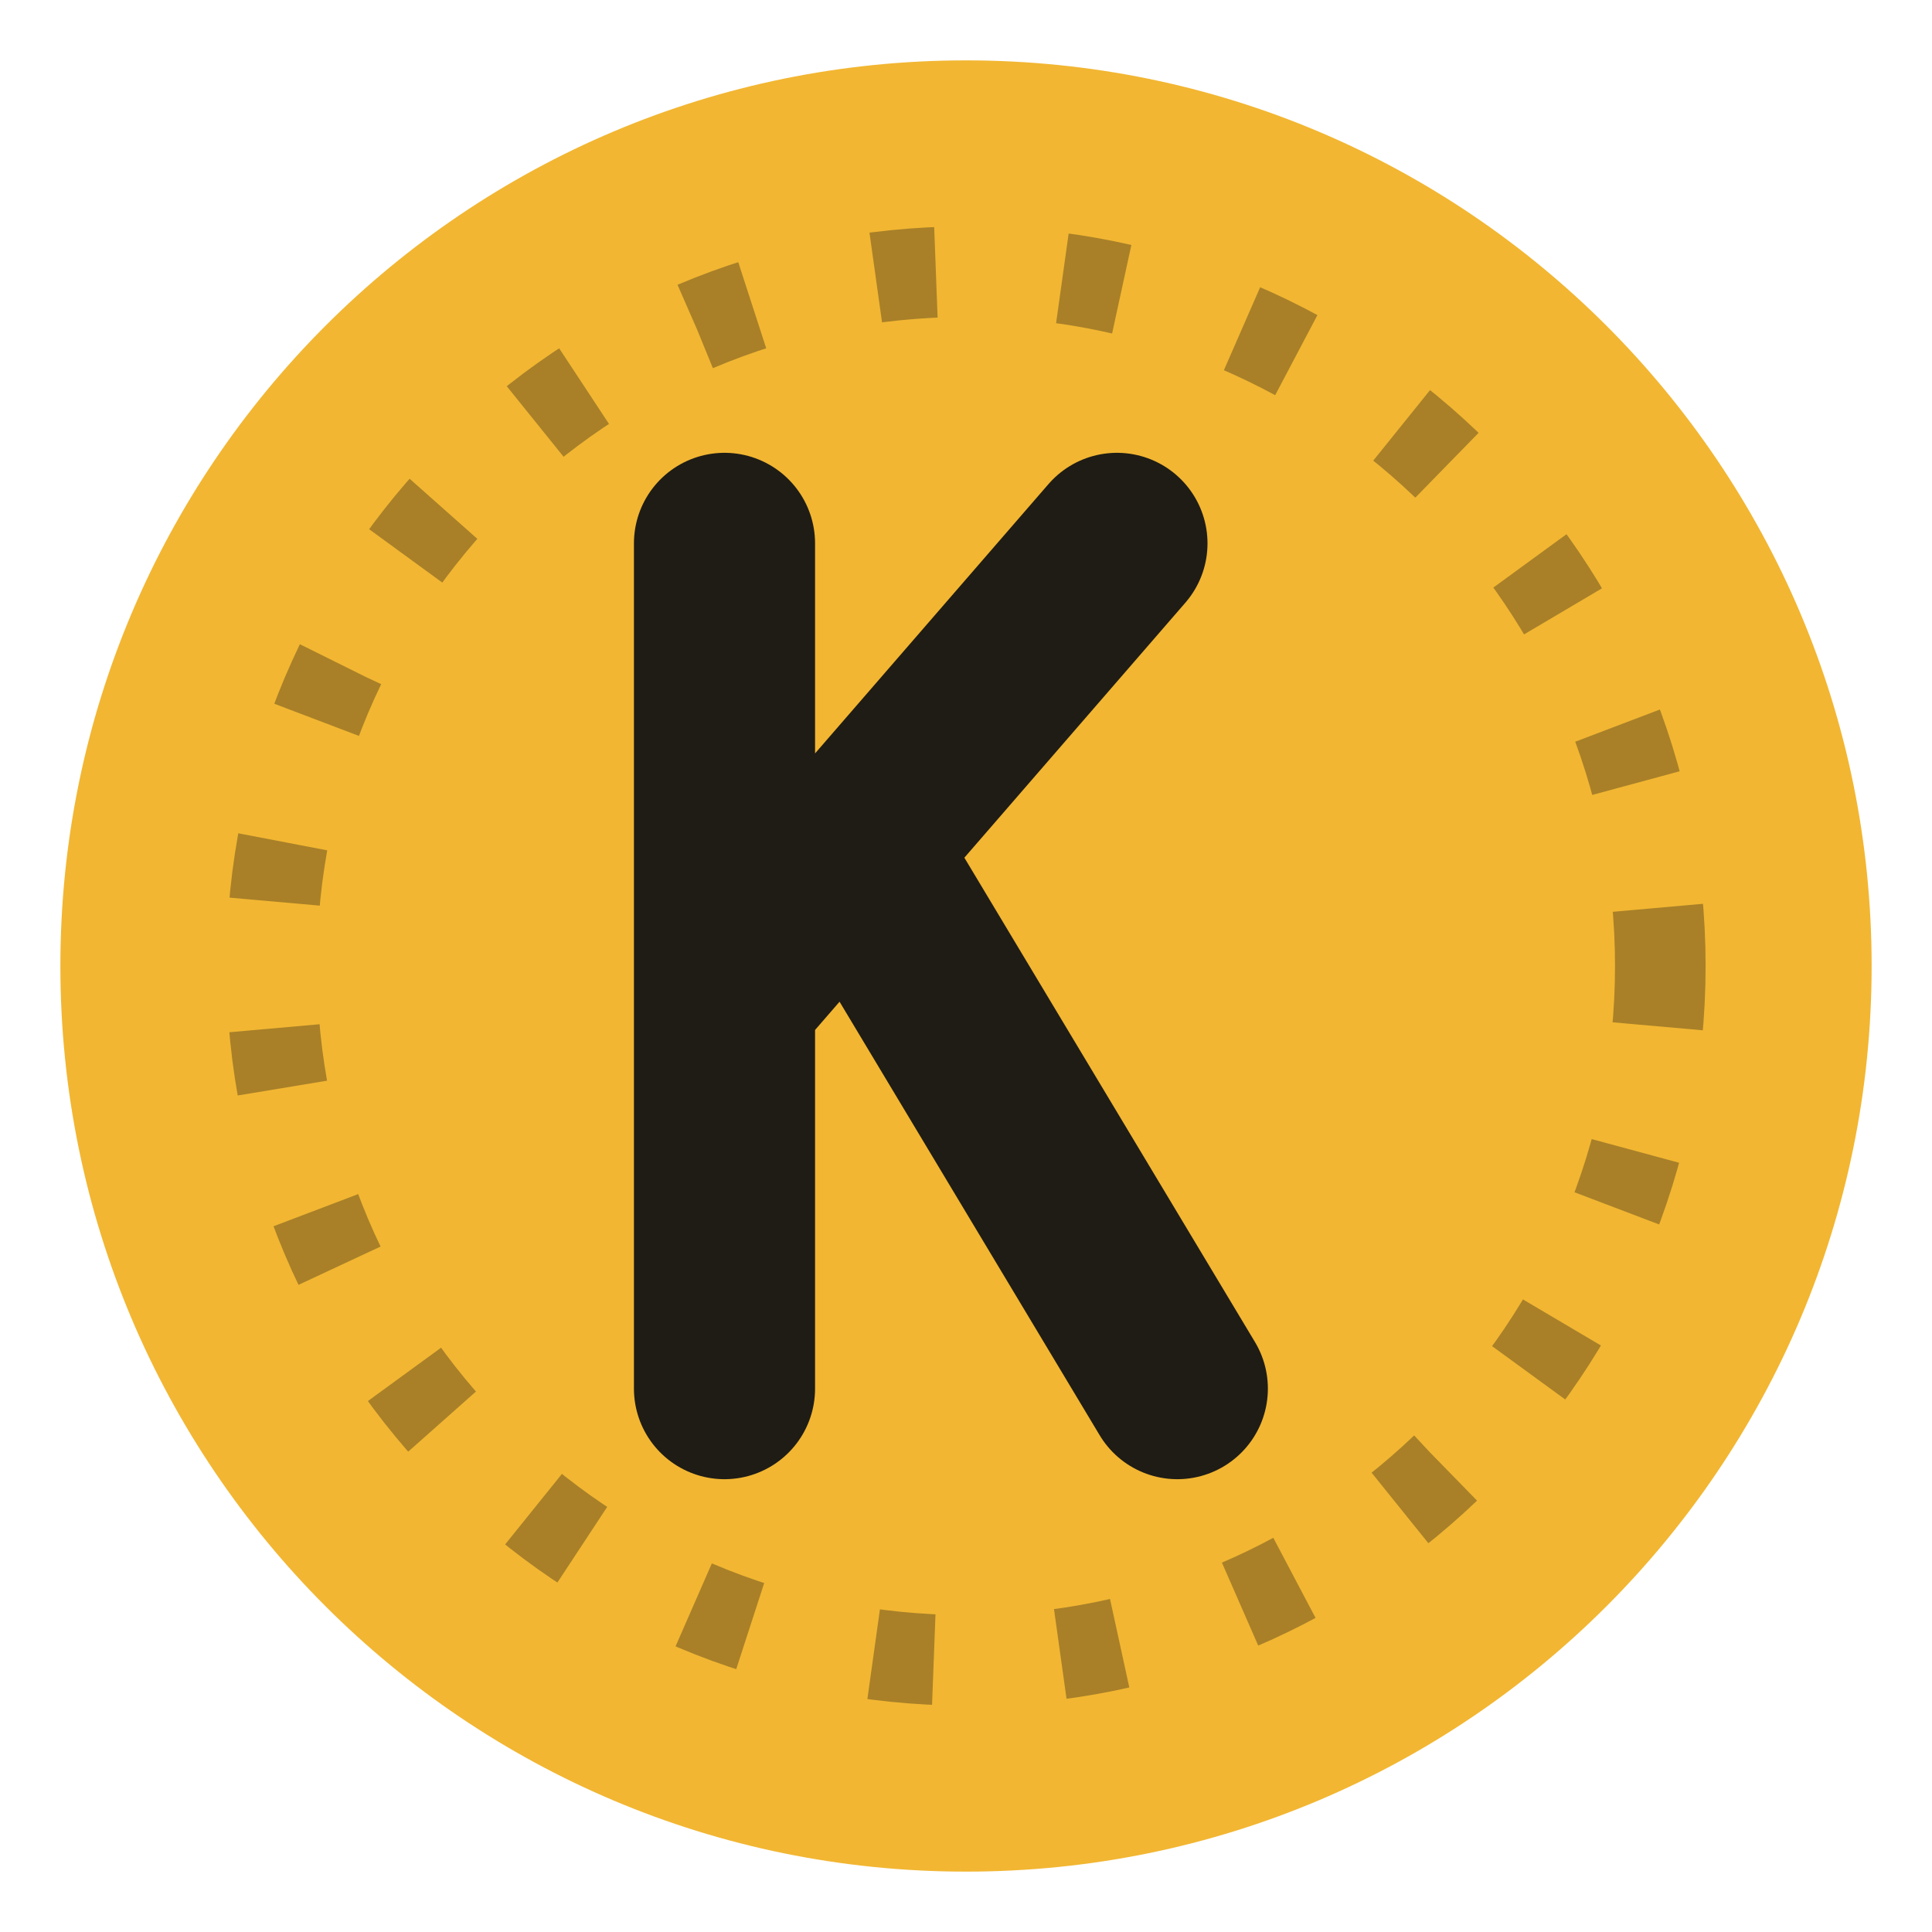
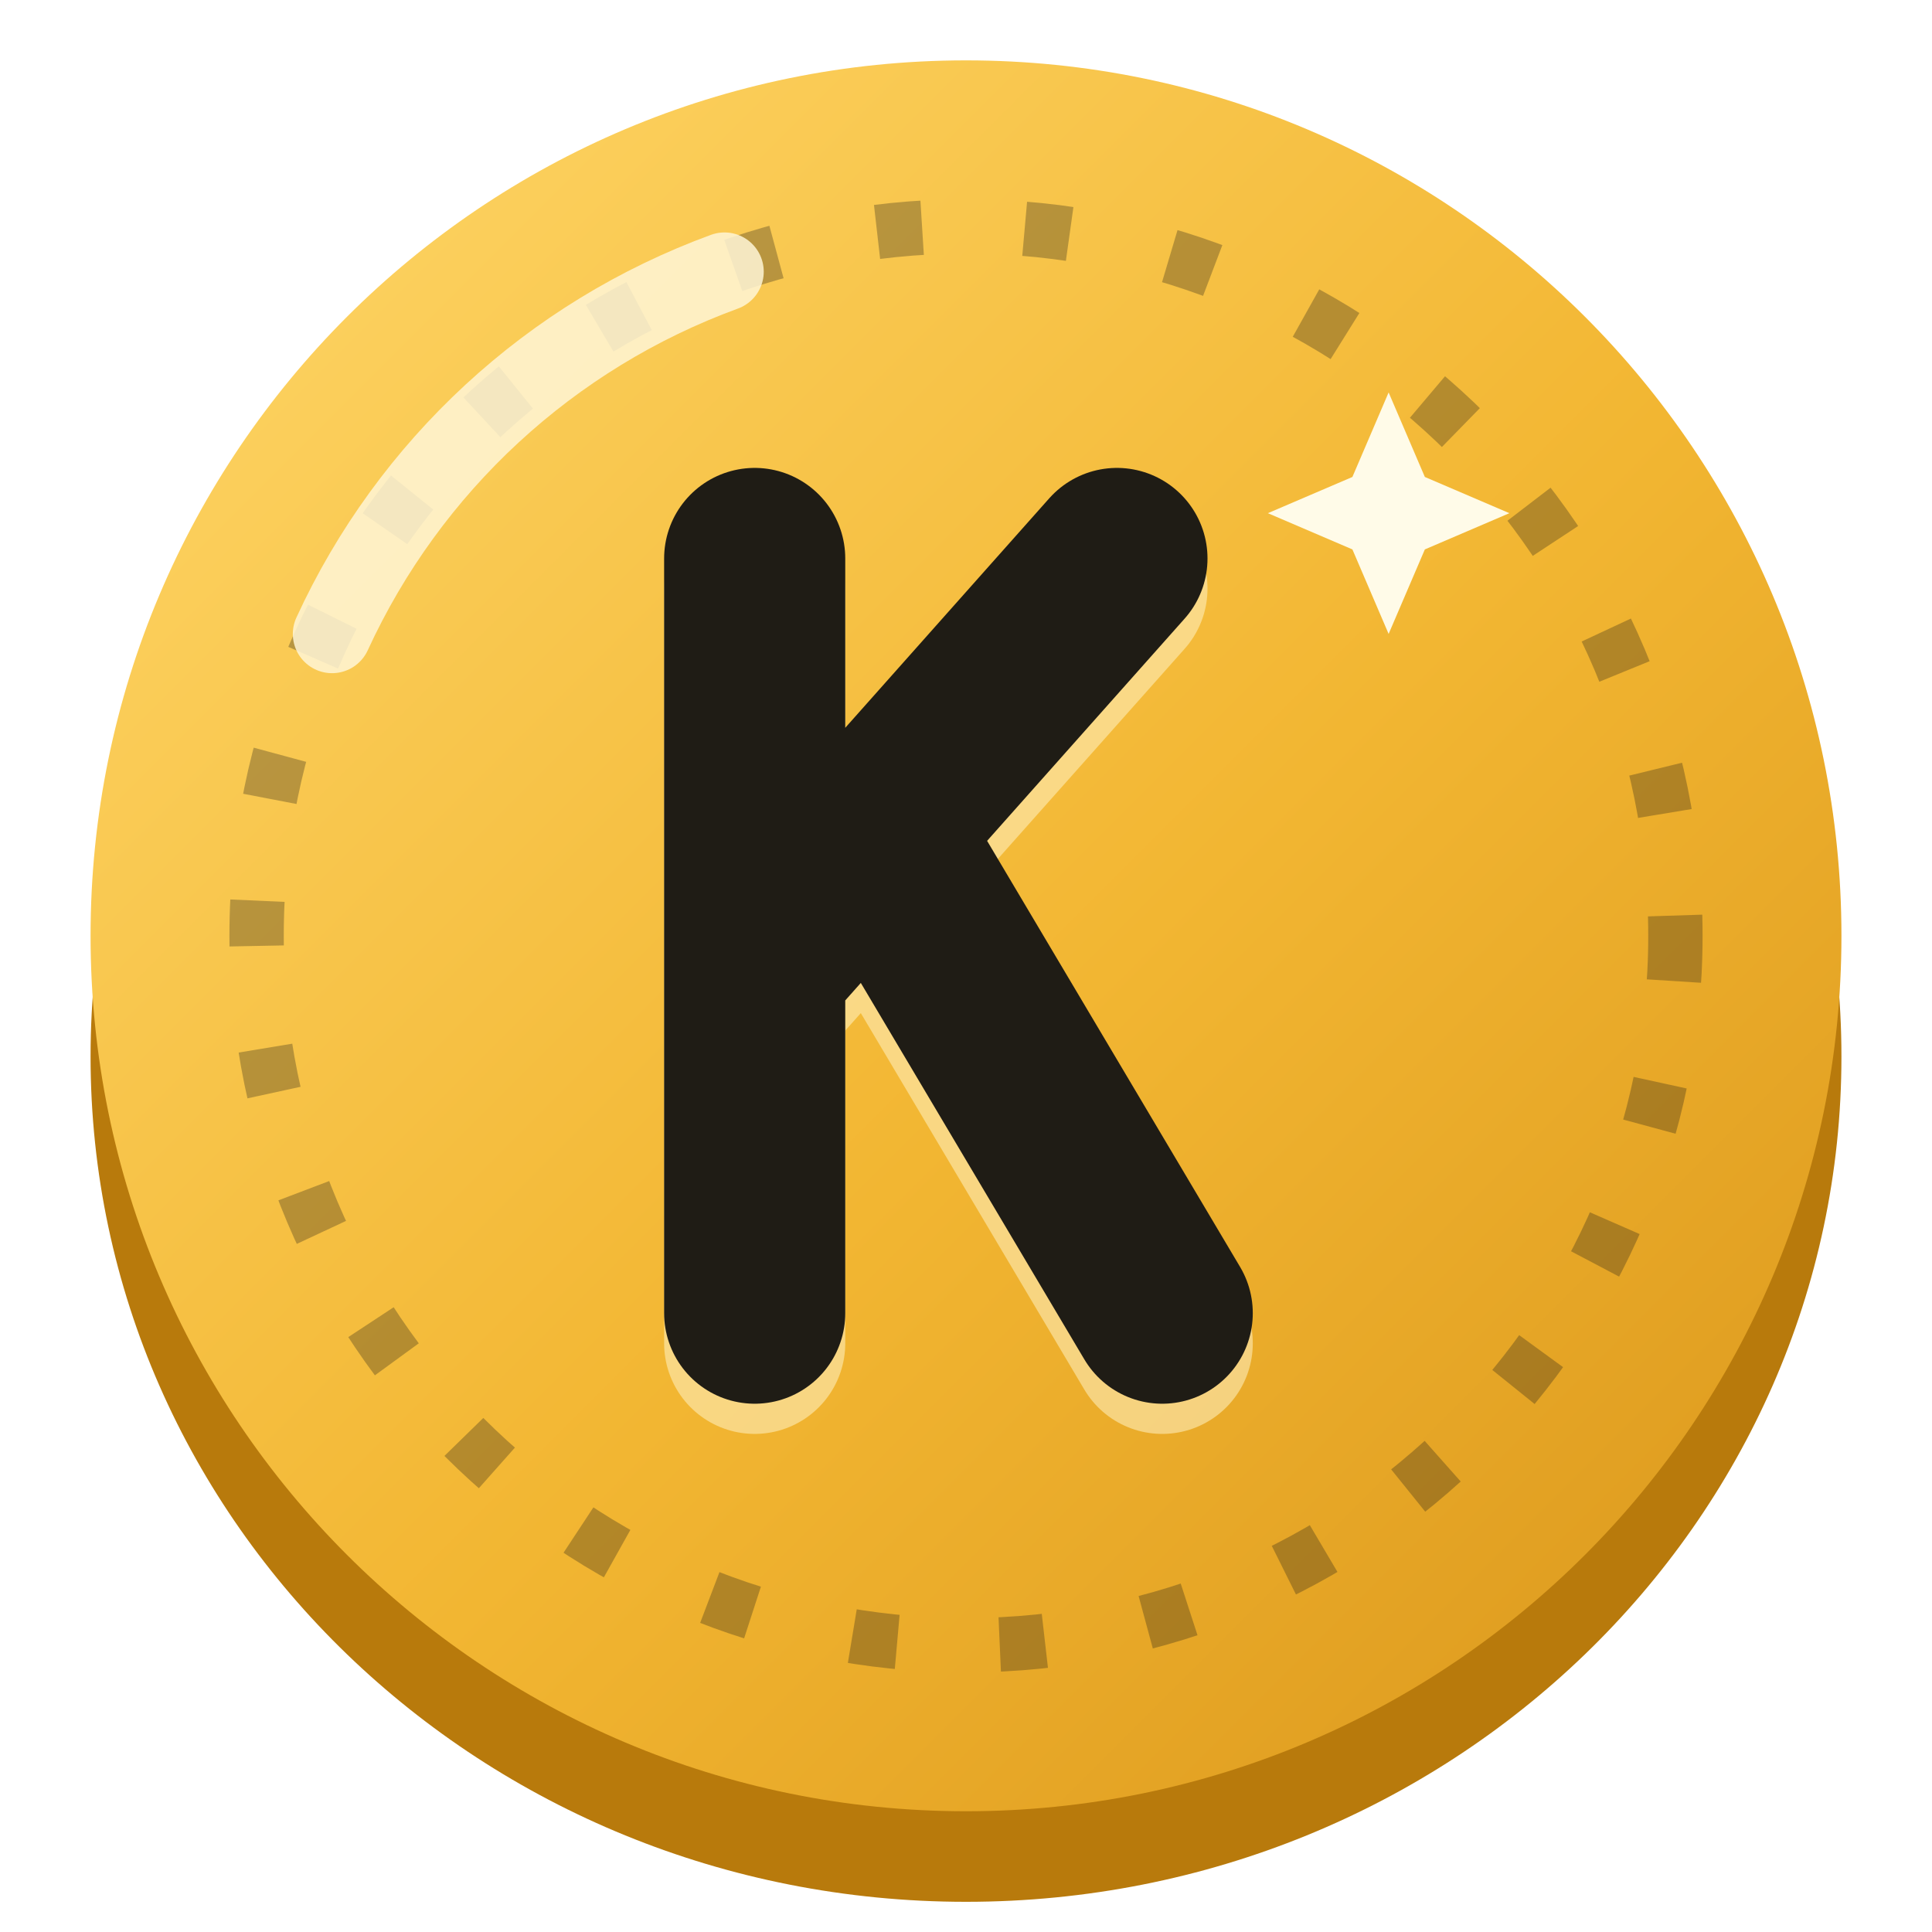
<svg xmlns="http://www.w3.org/2000/svg" viewBox="0 0 64 64" role="img" aria-label="Kudocoin">
-   <circle cx="32" cy="32" r="30" fill="#f2b632" />
-   <circle cx="32" cy="32" r="23" fill="none" stroke="#1f1c15" stroke-width="3" stroke-dasharray="2 4.2" opacity="0.35" />
-   <path d="M24 18v28M24 33l13-15M28.5 28.5 39 46" fill="none" stroke="#1f1c15" stroke-width="6" stroke-linecap="round" stroke-linejoin="round" />
+   <defs>
+     <linearGradient id="face" x1="0" y1="0" x2="1" y2="1">
+       <stop offset="0" stop-color="#ffd86b" />
+       <stop offset="0.55" stop-color="#f2b632" />
+       <stop offset="1" stop-color="#d9951a" />
+     </linearGradient>
+   </defs>
+   <ellipse cx="32" cy="35" rx="29" ry="28" fill="#b87a0c" />
+   <circle cx="32" cy="31" r="29" fill="url(#face)" />
+   <circle cx="32" cy="31" r="23.5" fill="none" stroke="#1f1c15" stroke-width="1.8" stroke-dasharray="1.5 3.4" opacity="0.3" />
+   <path d="M11 21a23 23 0 0 1 13-12" fill="none" stroke="#fff6d6" stroke-width="2.6" stroke-linecap="round" opacity="0.85" />
+   <g fill="none" stroke-linecap="round" stroke-linejoin="round">
+     <path d="M25 18.5v25M25 32l12-13.5M29 27.5 38.5 43.5" stroke="#fff3c4" stroke-width="6" transform="translate(0 1)" opacity="0.55" />
+     <path d="M25 18.5v25M25 32l12-13.5M29 27.5 38.5 43.5" stroke="#1f1c15" stroke-width="6" />
+   </g>
+   <path d="M46 13l1.2 2.8 2.8 1.2-2.8 1.2L46 21l-1.2-2.8-2.8-1.2 2.8-1.2z" fill="#fffbe8" />
</svg>
